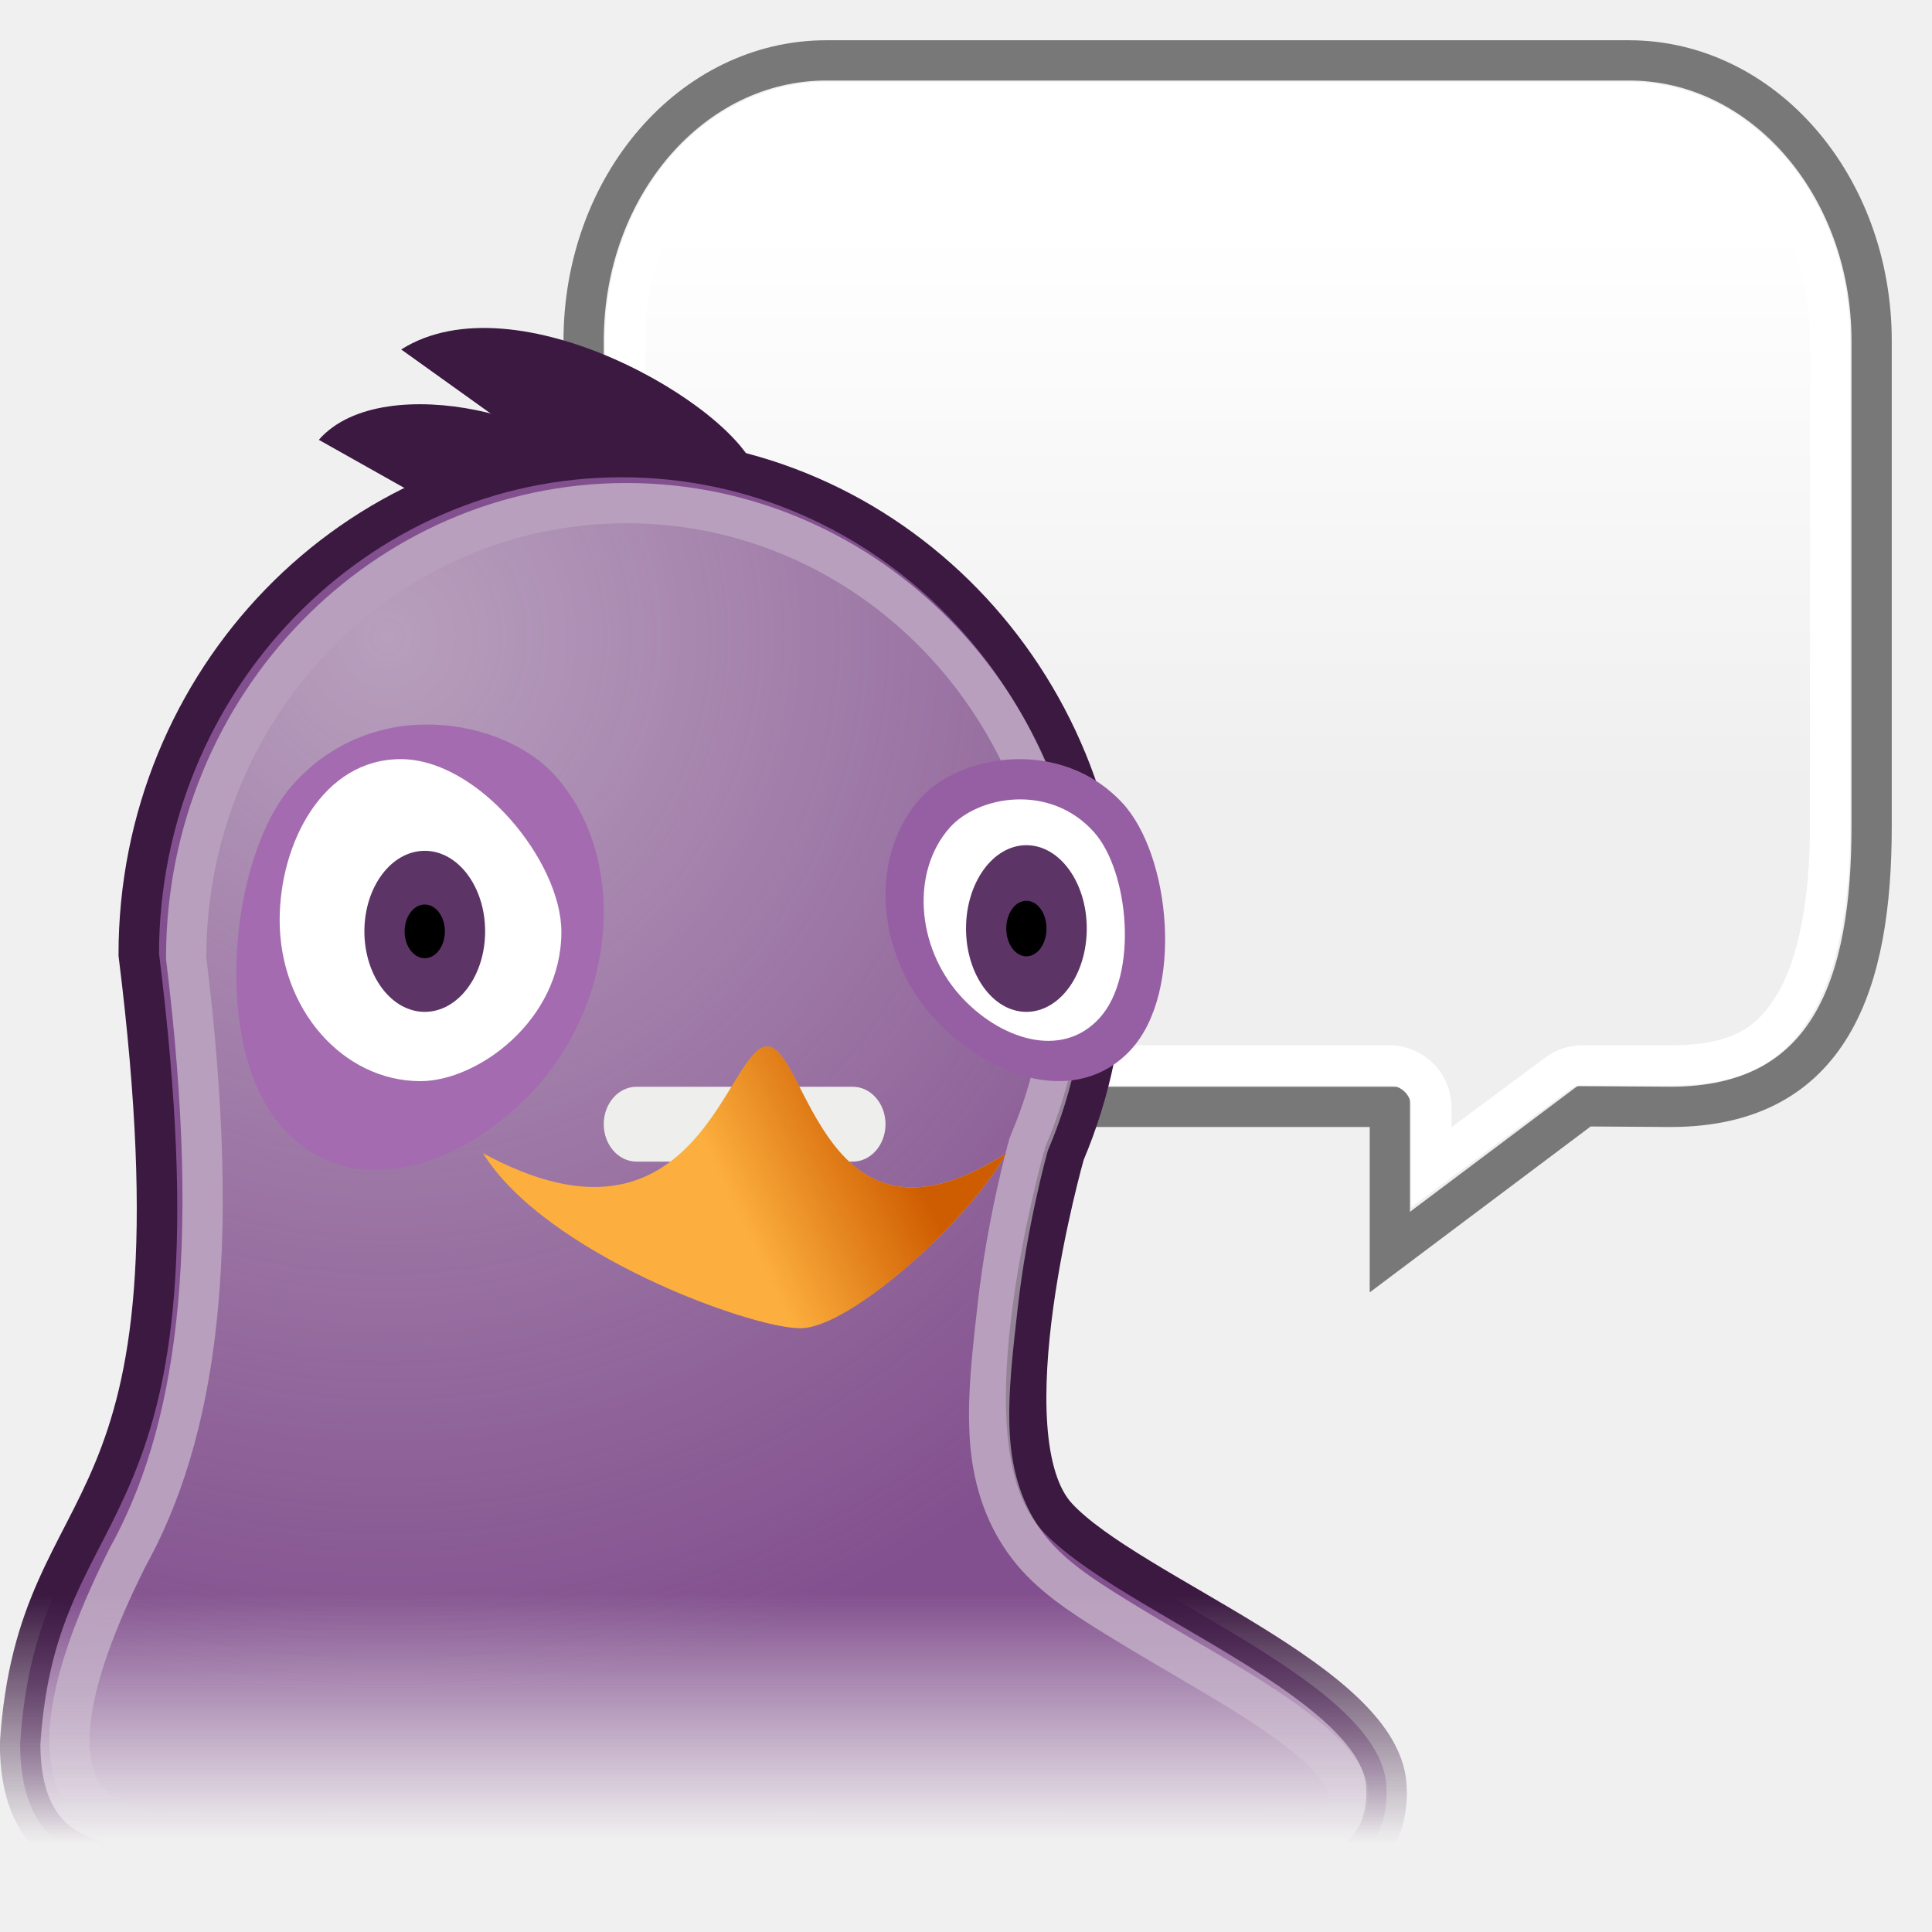
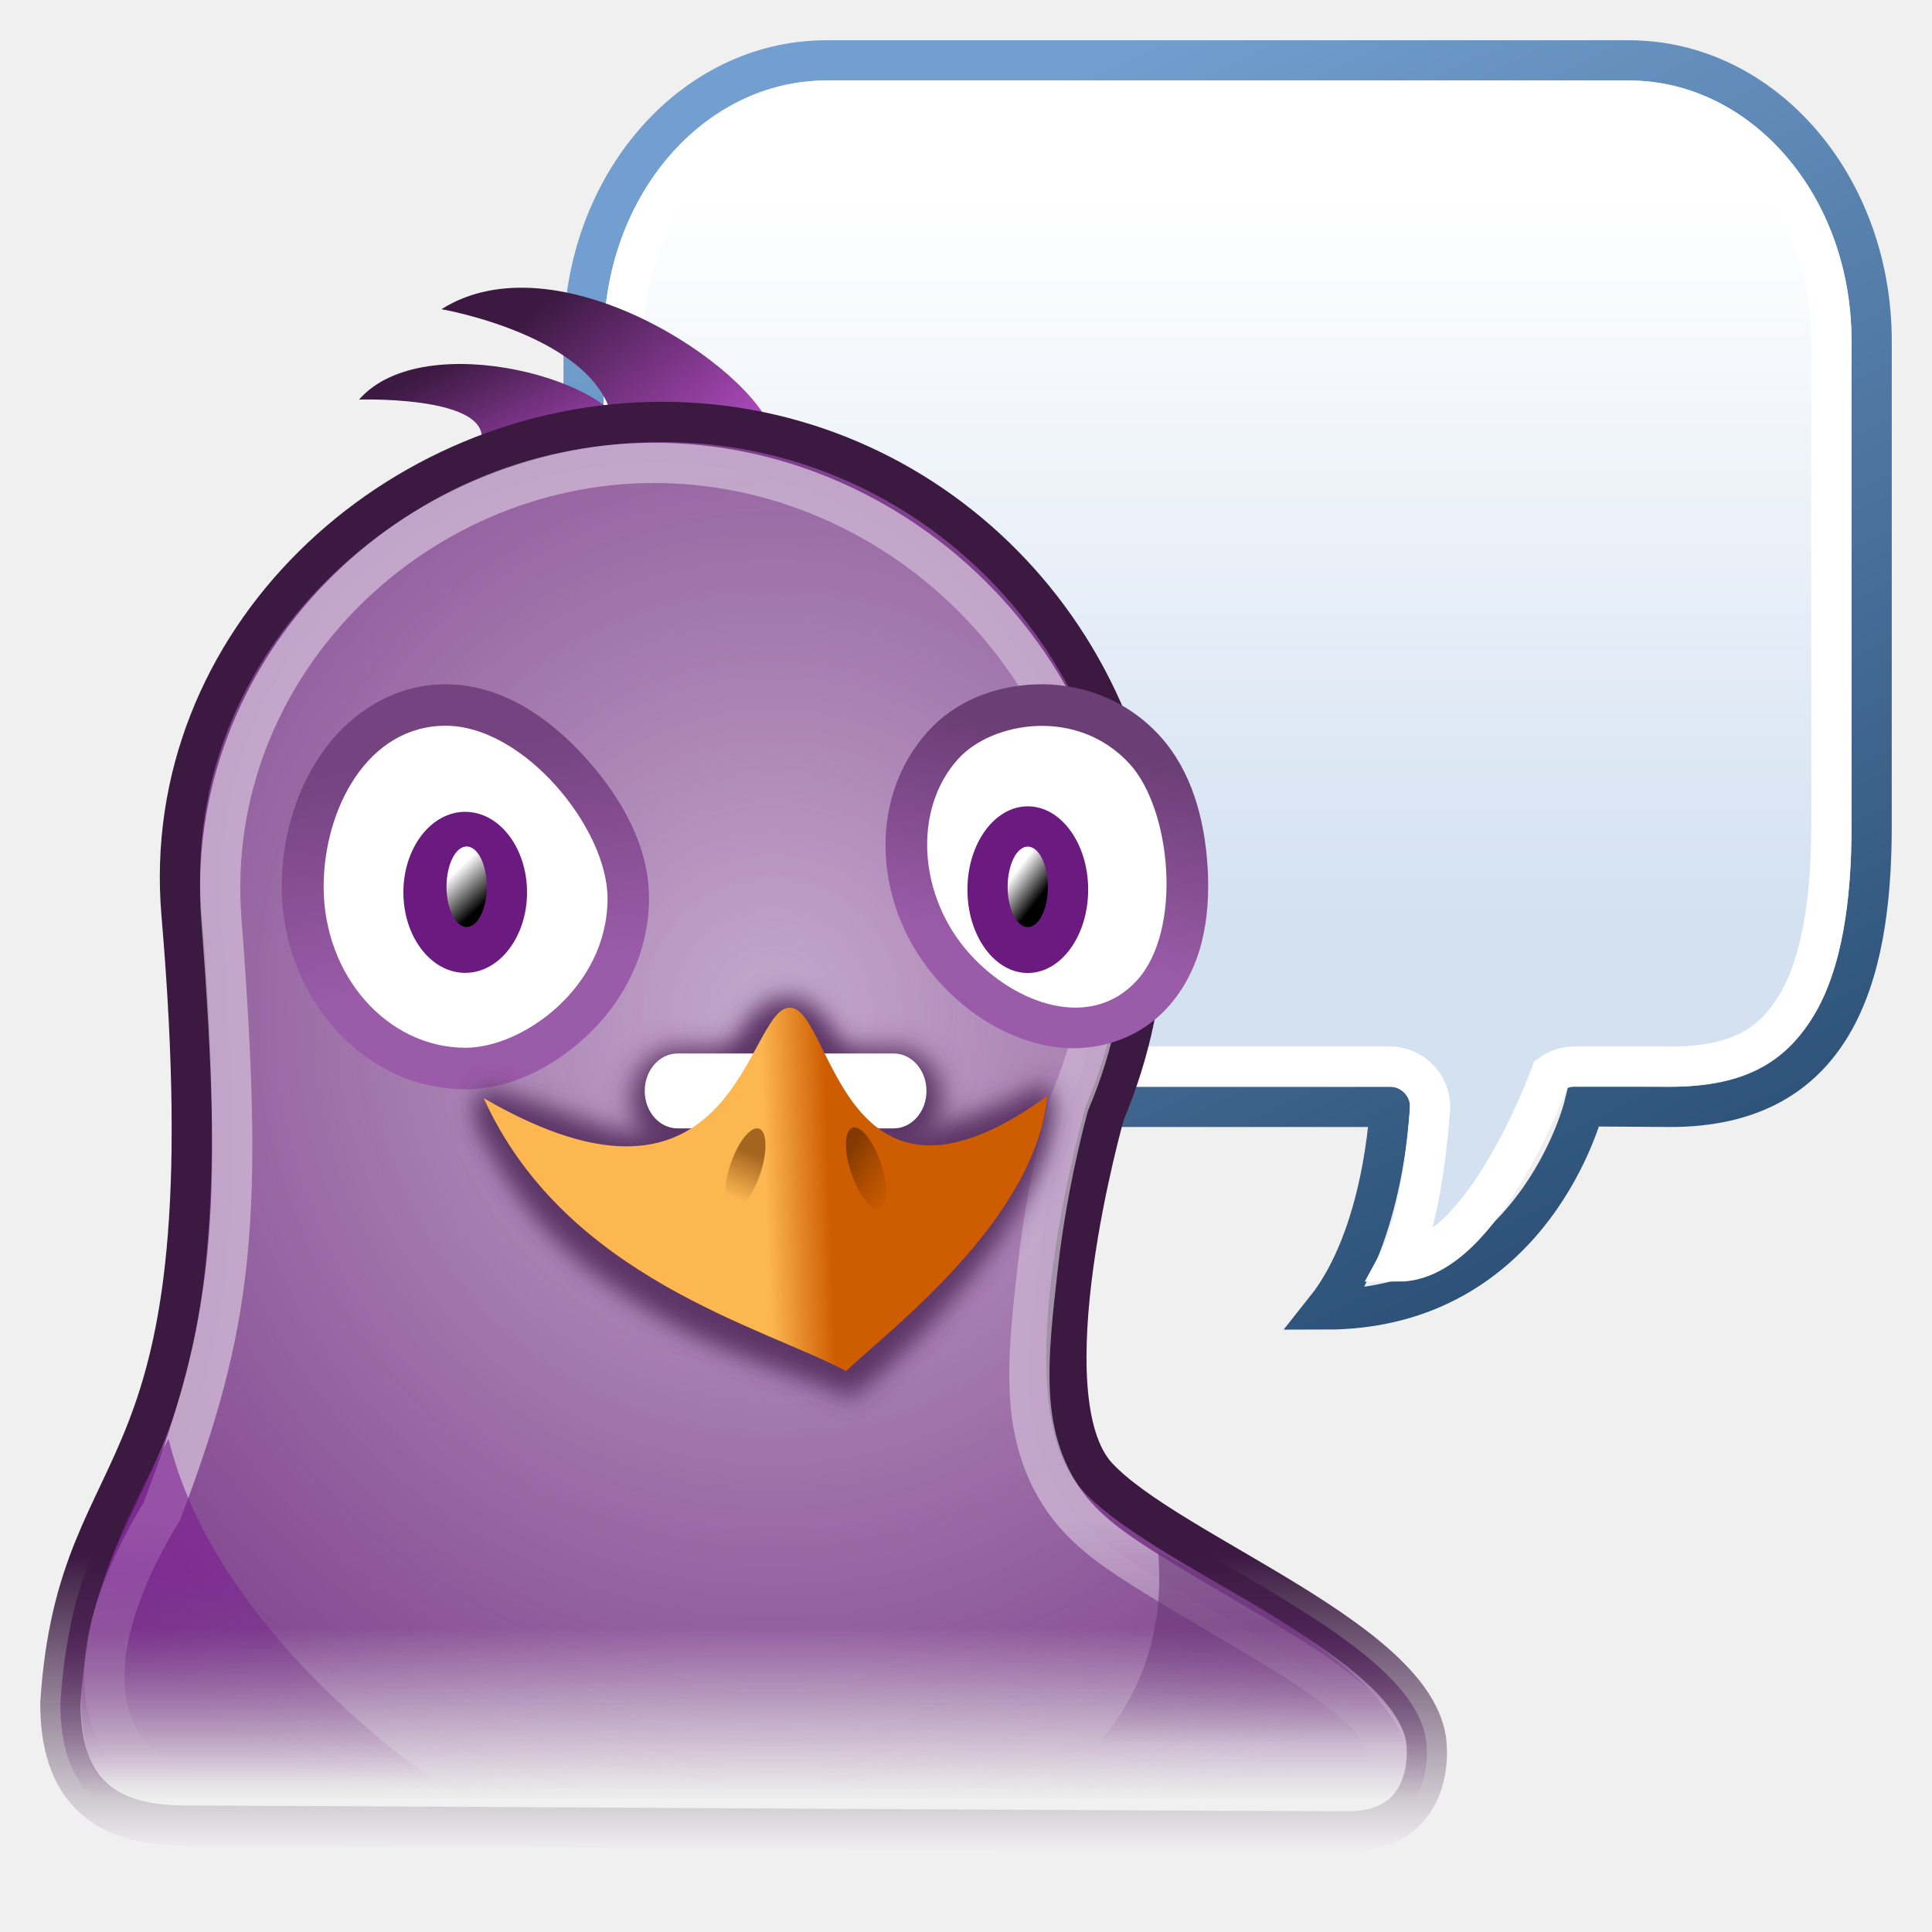
<svg xmlns="http://www.w3.org/2000/svg" xmlns:xlink="http://www.w3.org/1999/xlink" width="48px" height="48px" id="svg4345">
  <defs id="defs4347">
-     <linearGradient id="linearGradient2850">
-       <stop style="stop-color:#ce5c00;stop-opacity:1;" offset="0" id="stop2852" />
-       <stop style="stop-color:#ce5c00;stop-opacity:0;" offset="1" id="stop2854" />
+     <linearGradient id="linearGradient8752">
+       <stop style="stop-color:#ffffff;stop-opacity:1;" offset="0" id="stop8754" />
+       <stop style="stop-color:#ffffff;stop-opacity:0;" offset="1" id="stop8756" />
+     </linearGradient>
+     <linearGradient id="linearGradient8744">
+       <stop id="stop8746" offset="0" style="stop-color:#7a1d90;stop-opacity:1" />
+       <stop id="stop8748" offset="1" style="stop-color:#6b3678;stop-opacity:0;" />
+     </linearGradient>
+     <linearGradient id="linearGradient8732">
+       <stop style="stop-color:#6b3678;stop-opacity:1;" offset="0" id="stop8734" />
+       <stop style="stop-color:#6b3678;stop-opacity:0;" offset="1" id="stop8736" />
+     </linearGradient>
+     <linearGradient id="linearGradient8904">
+       <stop style="stop-color:#729fcf;stop-opacity:1;" offset="0" id="stop8906" />
+       <stop style="stop-color:#25486d;stop-opacity:1" offset="1" id="stop8908" />
+     </linearGradient>
+     <linearGradient id="linearGradient8884">
+       <stop style="stop-color:#9a5ba8;stop-opacity:1;" offset="0" id="stop8886" />
+       <stop style="stop-color:#6b3e75;stop-opacity:1" offset="1" id="stop8888" />
+     </linearGradient>
+     <linearGradient id="linearGradient8876">
+       <stop style="stop-color:#9a5ba8;stop-opacity:1;" offset="0" id="stop8878" />
+       <stop style="stop-color:#744380;stop-opacity:1" offset="1" id="stop8880" />
+     </linearGradient>
+     <linearGradient id="linearGradient8868">
+       <stop style="stop-color:#3b1941;stop-opacity:1;" offset="0" id="stop8870" />
+       <stop style="stop-color:#a646b7;stop-opacity:1" offset="1" id="stop8872" />
+     </linearGradient>
+     <linearGradient id="linearGradient8860">
+       <stop style="stop-color:#3b1941;stop-opacity:1;" offset="0" id="stop8862" />
+       <stop style="stop-color:#a949b9;stop-opacity:1" offset="1" id="stop8864" />
+     </linearGradient>
+     <linearGradient id="linearGradient8848">
+       <stop style="stop-color:#000000;stop-opacity:1;" offset="0" id="stop8850" />
+       <stop style="stop-color:#ffffff;stop-opacity:1" offset="1" id="stop8852" />
+     </linearGradient>
+     <linearGradient id="linearGradient8828">
+       <stop style="stop-color:#dc50cd;stop-opacity:1;" offset="0" id="stop8830" />
+       <stop style="stop-color:#dc50cd;stop-opacity:0;" offset="1" id="stop8832" />
+     </linearGradient>
+     <linearGradient id="linearGradient8820">
+       <stop id="stop8822" offset="0" style="stop-color:#522400;stop-opacity:1" />
+       <stop id="stop8824" offset="1" style="stop-color:#6e3100;stop-opacity:0;" />
+     </linearGradient>
+     <linearGradient id="linearGradient8808">
+       <stop style="stop-color:#6e3100;stop-opacity:1;" offset="0" id="stop8810" />
+       <stop style="stop-color:#6e3100;stop-opacity:0;" offset="1" id="stop8812" />
+     </linearGradient>
+     <linearGradient id="linearGradient8686">
+       <stop style="stop-color:#fdb751;stop-opacity:1" offset="0" id="stop8688" />
+       <stop style="stop-color:#ce5c00;stop-opacity:1" offset="1" id="stop8690" />
    </linearGradient>
    <linearGradient id="linearGradient2834">
-       <stop style="stop-color:#82508e;stop-opacity:1;" offset="0" id="stop2836" />
+       <stop style="stop-color:#7e408d;stop-opacity:1" offset="0" id="stop2836" />
      <stop style="stop-color:#82508e;stop-opacity:0;" offset="1" id="stop2838" />
    </linearGradient>
    <linearGradient id="linearGradient2826">
      <stop style="stop-color:#3b1941;stop-opacity:1;" offset="0" id="stop2828" />
      <stop style="stop-color:#3b1941;stop-opacity:0;" offset="1" id="stop2830" />
    </linearGradient>
    <linearGradient id="linearGradient2816">
-       <stop style="stop-color:#eeeeec;stop-opacity:1;" offset="0" id="stop2818" />
+       <stop style="stop-color:#ffffff;stop-opacity:1" offset="0" id="stop2818" />
      <stop style="stop-color:#eeeeec;stop-opacity:0;" offset="1" id="stop2820" />
    </linearGradient>
    <linearGradient id="linearGradient6563">
      <stop style="stop-color:white;stop-opacity:1;" offset="0" id="stop6565" />
      <stop style="stop-color:white;stop-opacity:0;" offset="1" id="stop6567" />
    </linearGradient>
    <linearGradient id="linearGradient6537">
      <stop style="stop-color:white;stop-opacity:1;" offset="0" id="stop6539" />
-       <stop style="stop-color:white;stop-opacity:0;" offset="1" id="stop6541" />
+       <stop style="stop-color:#d3e1f1;stop-opacity:1" offset="1" id="stop6541" />
    </linearGradient>
    <linearGradient id="linearGradient6506">
-       <stop style="stop-color:#eeeeec;stop-opacity:1;" offset="0" id="stop6508" />
+       <stop style="stop-color:#ffffff;stop-opacity:0.955" offset="0" id="stop6508" />
      <stop style="stop-color:#eeeeec;stop-opacity:0;" offset="1" id="stop6510" />
    </linearGradient>
    <linearGradient id="linearGradient6493">
      <stop style="stop-color:#eeeeec;stop-opacity:1;" offset="0" id="stop6495" />
      <stop style="stop-color:#eeeeec;stop-opacity:0;" offset="1" id="stop6497" />
    </linearGradient>
    <linearGradient id="linearGradient5280">
      <stop style="stop-color:#82508e;stop-opacity:1;" offset="0" id="stop5282" />
      <stop style="stop-color:#82508e;stop-opacity:0;" offset="1" id="stop5284" />
    </linearGradient>
    <linearGradient id="linearGradient2804">
      <stop style="stop-color:black;stop-opacity:0;" offset="0" id="stop2806" />
      <stop id="stop2812" offset="0.5" style="stop-color:black;stop-opacity:1;" />
      <stop style="stop-color:black;stop-opacity:0;" offset="1" id="stop2808" />
    </linearGradient>
    <radialGradient xlink:href="#linearGradient25546" id="radialGradient25572" gradientUnits="userSpaceOnUse" gradientTransform="matrix(1,0,0,0.994693,0,4.16407e-2)" cx="7.884" cy="1.51" fx="7.884" fy="1.51" r="8.488" />
    <radialGradient xlink:href="#linearGradient25546" id="radialGradient25568" gradientUnits="userSpaceOnUse" gradientTransform="matrix(1,0,0,0.994693,0,4.16407e-2)" cx="7.884" cy="0.145" fx="7.884" fy="0.145" r="8.488" />
    <linearGradient id="linearGradient25546">
      <stop style="stop-color:white;stop-opacity:1;" offset="0" id="stop25548" />
      <stop style="stop-color:white;stop-opacity:0;" offset="1" id="stop25550" />
    </linearGradient>
    <radialGradient xlink:href="#linearGradient25546" id="radialGradient25554" cx="7.884" cy="2.624" fx="7.884" fy="2.624" r="8.488" gradientTransform="matrix(1.131317,0,0,1.125313,-1.035262,-0.301139)" gradientUnits="userSpaceOnUse" />
    <linearGradient id="linearGradient3800">
      <stop style="stop-color:#f4d9b1;stop-opacity:1;" offset="0" id="stop3802" />
      <stop style="stop-color:#df9725;stop-opacity:1;" offset="1" id="stop3804" />
    </linearGradient>
    <radialGradient xlink:href="#linearGradient5280" id="radialGradient5286" cx="15.005" cy="39.809" fx="15.005" fy="39.809" r="9.723" gradientTransform="matrix(1,0,0,0.732283,0,10.65742)" gradientUnits="userSpaceOnUse" />
    <linearGradient xlink:href="#linearGradient6493" id="linearGradient6499" x1="3.311" y1="43.5" x2="5.692" y2="43.5" gradientUnits="userSpaceOnUse" />
-     <linearGradient xlink:href="#linearGradient6506" id="linearGradient6512" x1="15.646" y1="41.752" x2="15.646" y2="47.37" gradientUnits="userSpaceOnUse" gradientTransform="matrix(1,0,0,0.988192,0.5625,-1.39645)" />
-     <linearGradient xlink:href="#linearGradient6537" id="linearGradient6543" x1="30.5" y1="5.773" x2="30.5" y2="19.519" gradientUnits="userSpaceOnUse" />
+     <linearGradient xlink:href="#linearGradient6506" id="linearGradient6512" x1="15.646" y1="40.669" x2="15.646" y2="47.022" gradientUnits="userSpaceOnUse" gradientTransform="matrix(1,0,0,0.988192,1.5625,-2.39645)" />
+     <linearGradient xlink:href="#linearGradient6537" id="linearGradient6543" x1="30.5" y1="1.023" x2="30.5" y2="22.782" gradientUnits="userSpaceOnUse" />
    <linearGradient xlink:href="#linearGradient6563" id="linearGradient6573" gradientUnits="userSpaceOnUse" x1="12.013" y1="38.95" x2="5.537" y2="44.272" />
-     <radialGradient xlink:href="#linearGradient2816" id="radialGradient2824" cx="9.429" cy="19.283" fx="9.429" fy="19.283" r="16.39" gradientTransform="matrix(1.556432,0,0,1.618148,-5.04294,-15.39321)" gradientUnits="userSpaceOnUse" />
-     <linearGradient xlink:href="#linearGradient2826" id="linearGradient2832" x1="13.192" y1="41.606" x2="13.192" y2="47.843" gradientUnits="userSpaceOnUse" />
-     <linearGradient xlink:href="#linearGradient2834" id="linearGradient2840" x1="11.373" y1="41.566" x2="11.373" y2="47.747" gradientUnits="userSpaceOnUse" />
-     <linearGradient xlink:href="#linearGradient2850" id="linearGradient2856" x1="21.786" y1="28.143" x2="17.786" y2="30.071" gradientUnits="userSpaceOnUse" gradientTransform="translate(0,-0.999982)" />
+     <radialGradient xlink:href="#linearGradient2816" id="radialGradient2824" cx="14.93" cy="25.802" fx="14.93" fy="25.802" r="16.39" gradientTransform="matrix(1.33649,0,0,1.389485,-0.759152,-10.71199)" gradientUnits="userSpaceOnUse" />
+     <linearGradient xlink:href="#linearGradient2826" id="linearGradient2832" x1="13.192" y1="41.606" x2="13.192" y2="49.068" gradientUnits="userSpaceOnUse" gradientTransform="matrix(1,0,0,0.988192,1.447354,-2.486208)" />
+     <linearGradient xlink:href="#linearGradient2834" id="linearGradient2840" x1="11.373" y1="43.445" x2="11.373" y2="47.758" gradientUnits="userSpaceOnUse" gradientTransform="matrix(1,0,0,0.988192,1.447354,-2.486208)" />
+     <linearGradient xlink:href="#linearGradient8686" id="linearGradient8692" x1="18.5" y1="29.911" x2="19.985" y2="29.854" gradientUnits="userSpaceOnUse" gradientTransform="matrix(1.076923,0,0,1.142857,-0.905101,-4.680059)" />
+     <filter id="filter8730">
+       <feGaussianBlur stdDeviation="0.272" id="feGaussianBlur8732" />
+     </filter>
+     <filter id="filter8792" x="-0.095" width="1.191" y="-0.277" height="1.554">
+       <feGaussianBlur stdDeviation="0.31" id="feGaussianBlur8794" />
+     </filter>
+     <linearGradient xlink:href="#linearGradient8820" id="linearGradient8814" x1="18.34" y1="29.339" x2="18.032" y2="30.431" gradientUnits="userSpaceOnUse" />
+     <linearGradient xlink:href="#linearGradient8808" id="linearGradient8818" gradientUnits="userSpaceOnUse" x1="17.969" y1="29.495" x2="18.144" y2="30.188" />
+     <linearGradient xlink:href="#linearGradient8828" id="linearGradient8834" x1="17.998" y1="36.417" x2="17.998" y2="44.348" gradientUnits="userSpaceOnUse" />
+     <linearGradient xlink:href="#linearGradient8848" id="linearGradient8854" x1="10.487" y1="25.212" x2="9.751" y2="23.676" gradientUnits="userSpaceOnUse" />
+     <linearGradient xlink:href="#linearGradient8848" id="linearGradient8858" gradientUnits="userSpaceOnUse" x1="10.499" y1="24.936" x2="9.642" y2="23.676" />
+     <linearGradient xlink:href="#linearGradient8860" id="linearGradient8866" x1="13.062" y1="10.027" x2="16.545" y2="12.892" gradientUnits="userSpaceOnUse" gradientTransform="matrix(1.50247,0,0,1,-6.59464,-2.139701)" />
+     <linearGradient xlink:href="#linearGradient8868" id="linearGradient8874" x1="12.409" y1="10.603" x2="16.141" y2="13.895" gradientUnits="userSpaceOnUse" gradientTransform="matrix(1.236264,0,0,0.549587,-5.482886,3.775206)" />
+     <linearGradient xlink:href="#linearGradient8876" id="linearGradient8882" x1="10.469" y1="25.312" x2="9.531" y2="19.688" gradientUnits="userSpaceOnUse" />
+     <linearGradient xlink:href="#linearGradient8884" id="linearGradient8890" x1="23.882" y1="24.343" x2="24.974" y2="19.217" gradientUnits="userSpaceOnUse" />
+     <linearGradient xlink:href="#linearGradient8904" id="linearGradient8910" x1="26.125" y1="1.804" x2="41.875" y2="33.679" gradientUnits="userSpaceOnUse" />
+     <linearGradient xlink:href="#linearGradient6537" id="linearGradient8913" gradientUnits="userSpaceOnUse" x1="30.5" y1="4.887" x2="30.5" y2="22.782" />
+     <linearGradient xlink:href="#linearGradient8744" id="linearGradient8738" x1="4.085" y1="39.097" x2="4.085" y2="44.322" gradientUnits="userSpaceOnUse" />
+     <linearGradient xlink:href="#linearGradient8732" id="linearGradient8742" gradientUnits="userSpaceOnUse" x1="4.085" y1="40.417" x2="4.085" y2="43.352" gradientTransform="matrix(-1,0,0,1,37.02273,0)" />
+     <linearGradient xlink:href="#linearGradient8752" id="linearGradient8758" x1="14.193" y1="60.526" x2="18.498" y2="28.365" gradientUnits="userSpaceOnUse" />
+     <linearGradient xlink:href="#linearGradient6537" id="linearGradient7977" gradientUnits="userSpaceOnUse" x1="30.5" y1="4.887" x2="30.5" y2="22.782" />
  </defs>
  <g id="layer1">
-     <rect style="opacity:0.231;fill:#2e3436;fill-opacity:1;stroke:none;stroke-width:1;stroke-miterlimit:4;stroke-dasharray:none;stroke-opacity:1" id="rect6514" width="36" height="3" x="-4.445" y="57.425" rx="2.041" ry="1.5" />
-     <path style="fill:none;fill-opacity:1;stroke:white;stroke-width:1;stroke-miterlimit:4;stroke-opacity:1" id="path6504" d="M 20.531,2.5 C 17.818,2.5 15.5,5.079 15.5,8.469 L 15.5,20.531 C 15.5,23.921 17.818,26.5 20.531,26.5 L 34.531,26.5 C 35.082,26.503 35.528,26.949 35.531,27.5 L 35.531,29.094 L 38.75,26.688 C 38.923,26.564 39.131,26.498 39.344,26.5 L 41.5,26.5 C 43.246,26.5 44.035,25.932 44.625,24.938 C 45.215,23.943 45.5,22.371 45.5,20.531 L 45.5,8.469 C 45.5,5.079 43.182,2.5 40.469,2.5 L 20.531,2.5 z " />
-     <path style="fill:#efefef;fill-opacity:1;stroke:#787878;stroke-width:1;stroke-miterlimit:4;stroke-opacity:1" d="M 20.531,1.5 C 17.193,1.5 14.5,4.611 14.5,8.469 L 14.5,20.531 C 14.5,24.389 17.193,27.5 20.531,27.5 L 34.53,27.5 L 34.53,31.108 L 39.354,27.486 L 41.5,27.5 C 45.513,27.5 46.5,24.383 46.5,20.531 L 46.5,8.469 C 46.5,4.611 43.807,1.5 40.469,1.5 L 20.531,1.5 z " id="rect5498" />
-     <path style="fill:url(#linearGradient6543);fill-opacity:1.0;stroke:white;stroke-width:1;stroke-miterlimit:4;stroke-opacity:1" id="path6535" d="M 20.531,2.531 C 17.842,2.531 15.531,5.097 15.531,8.469 L 15.531,20.531 C 15.531,23.903 17.842,26.469 20.531,26.469 L 34.531,26.469 C 35.098,26.476 35.555,26.934 35.562,27.5 L 35.562,29 L 38.719,26.656 C 38.902,26.529 39.121,26.463 39.344,26.469 L 41.5,26.469 C 43.236,26.469 44.01,25.922 44.594,24.938 C 45.178,23.953 45.469,22.368 45.469,20.531 L 45.469,8.469 C 45.469,5.097 43.158,2.531 40.469,2.531 L 20.531,2.531 z " />
-     <path style="opacity:1;fill:url(#linearGradient2840);fill-opacity:1.0;stroke:url(#linearGradient2832);stroke-width:1.006;stroke-miterlimit:4;stroke-dasharray:none;stroke-opacity:1" d="M 15,13 C 8.376,13 3,18.6 3,25.5 C 4.846,40.483 0.493,38.484 0.053,45.338 C 0.053,47.422 1.038,48.413 3.145,48.413 C 4.332,48.413 29.36,48.56 32.051,48.56 C 34.165,48.56 34,46.5 34,46.5 C 34,43.835 27.598,41.598 25.813,39.642 C 23.985,37.641 26,30.5 26,30.5 C 26.641,28.97 27,27.275 27,25.5 C 27,18.6 21.624,13 15,13 z " id="path5176" transform="matrix(1,0,0,0.988192,0.447354,-1.486208)" />
-     <path style="opacity:0.5;fill:url(#radialGradient2824);fill-opacity:1;stroke:url(#linearGradient6512);stroke-width:1;stroke-miterlimit:4;stroke-opacity:1" d="M 15.562,12.5 C 9.55,12.5 4.641,17.516 4.625,23.772 C 4.625,23.782 4.625,23.792 4.625,23.802 C 5.537,31.234 4.869,35.631 3.156,38.718 C 0.365,44.303 2.124,45.533 4.466,45.533 C 6.402,45.533 24.521,45.504 30.347,45.504 C 31.514,45.504 33.5,46.002 33.5,44.554 C 33.5,44.335 33.3,43.923 32.75,43.412 C 32.2,42.9 31.377,42.351 30.469,41.806 C 29.561,41.261 28.591,40.709 27.719,40.169 C 26.847,39.629 26.074,39.125 25.531,38.409 C 24.921,37.605 24.641,36.659 24.587,35.63 C 24.532,34.601 24.67,33.497 24.787,32.449 C 25.021,30.354 25.531,28.527 25.531,28.527 C 25.546,28.464 25.567,28.402 25.594,28.342 C 26.181,26.957 26.5,25.414 26.5,23.802 C 26.5,17.532 21.585,12.5 15.562,12.5 z " id="path5241" />
-     <path style="opacity:1;fill:#a46bb0;fill-opacity:1;stroke:none;stroke-width:1;stroke-miterlimit:4;stroke-opacity:1" d="M 7.269,19.503 C 9.272,17.238 12.529,17.842 13.808,19.288 C 15.56,21.27 15.357,24.716 13.355,26.981 C 11.614,28.95 8.752,29.982 7,28 C 5.248,26.018 5.687,21.293 7.269,19.503 z " id="path5160" />
-     <path transform="matrix(1.46245,0,0,1.378883,-5.440518,-10.80605)" style="opacity:1;fill:white;fill-opacity:1;stroke:none;stroke-width:1;stroke-miterlimit:4;stroke-opacity:1" d="M 13.257,24.626 C 13.257,26.227 11.828,27.317 10.864,27.317 C 9.543,27.317 8.471,26.017 8.471,24.416 C 8.471,23.024 9.206,21.515 10.527,21.515 C 11.848,21.515 13.257,23.361 13.257,24.626 z " id="path5157" />
-     <path style="opacity:1;fill:#5c3566;fill-opacity:1;stroke:none;stroke-width:1;stroke-miterlimit:4;stroke-dasharray:none;stroke-opacity:1" id="path5162" d="M 11.411 24.312 A 1.241 1.295 0 1 1  8.929,24.312 A 1.241 1.295 0 1 1  11.411 24.312 z" transform="matrix(1.208632,0,0,1.544828,-1.738701,-14.41893)" />
-     <path style="opacity:1;fill:black;fill-opacity:1;stroke:none;stroke-width:1;stroke-miterlimit:4;stroke-dasharray:none;stroke-opacity:1" id="path5164" d="M 11.411 24.312 A 1.241 1.295 0 1 1  8.929,24.312 A 1.241 1.295 0 1 1  11.411 24.312 z" transform="matrix(0.402878,0,0,0.514947,6.455534,10.62004)" />
-     <path style="opacity:1;fill:#975fa3;fill-opacity:1;stroke:none;stroke-width:1;stroke-miterlimit:4;stroke-opacity:1" d="M 27.883,19.947 C 26.359,18.31 23.88,18.746 22.907,19.791 C 21.574,21.224 21.728,23.715 23.252,25.352 C 24.576,26.775 26.754,27.521 28.088,26.089 C 29.421,24.656 29.087,21.24 27.883,19.947 z " id="path5167" />
-     <path transform="matrix(0.726374,-0.813272,-0.684868,-0.766801,34.41717,50.34012)" style="opacity:1;fill:white;fill-opacity:1;stroke:none;stroke-width:1;stroke-miterlimit:4;stroke-opacity:1" d="M 13.257,24.626 C 13.257,26.227 11.828,27.317 10.864,27.317 C 9.543,27.317 8.471,26.017 8.471,24.416 C 8.471,23.024 9.206,21.515 10.527,21.515 C 11.848,21.515 13.257,23.361 13.257,24.626 z " id="path5169" />
-     <path style="opacity:1;fill:#5c3566;fill-opacity:1;stroke:none;stroke-width:1;stroke-miterlimit:4;stroke-dasharray:none;stroke-opacity:1" id="path5171" d="M 11.411 24.312 A 1.241 1.295 0 1 1  8.929,24.312 A 1.241 1.295 0 1 1  11.411 24.312 z" transform="matrix(1.208632,0,0,1.598777,13.20865,-15.80042)" />
-     <path style="opacity:1;fill:black;fill-opacity:1;stroke:none;stroke-width:1;stroke-miterlimit:4;stroke-dasharray:none;stroke-opacity:1" id="path5173" d="M 11.411 24.312 A 1.241 1.295 0 1 1  8.929,24.312 A 1.241 1.295 0 1 1  11.411 24.312 z" transform="matrix(0.402878,0,0,0.53293,21.40289,10.11299)" />
-     <rect style="opacity:1;fill:#eeeeec;fill-opacity:1;stroke:none;stroke-width:1;stroke-miterlimit:4;stroke-dasharray:none;stroke-opacity:1" id="rect5215" width="7" height="1.86" x="15" y="27" rx="0.814" ry="0.93" />
-     <path style="fill:#fcaf3e;fill-opacity:1;stroke:none;stroke-width:1.028;stroke-miterlimit:4;stroke-opacity:1" d="M 12,28.651 C 17.333,31.553 18.052,26 19.061,26 C 20.056,26 20.465,31.577 25,28.654 C 24.047,30.344 21.119,33 19.885,33 C 18.636,33 13.548,31.148 12,28.651 z " id="rect5187" />
-     <path transform="matrix(1.236264,0,0,0.549587,-6.482886,4.775206)" style="fill:#3b1941;fill-opacity:1;stroke:none;stroke-width:1;stroke-miterlimit:4;stroke-opacity:1" d="M 11.651,11.194 C 12.964,7.815 17,10.434 17,12.892 L 13.738,13.835 L 11.651,11.194 z " id="path5192" />
-     <path transform="matrix(1.50247,0,0,1,-7.59464,-1.139701)" style="fill:#3b1941;fill-opacity:1;stroke:none;stroke-width:1;stroke-miterlimit:4;stroke-opacity:1" d="M 11.689,9.822 C 13.591,8.016 17.22,11.235 17.565,12.892 L 14.543,12.892 L 11.689,9.822 z " id="rect5189" />
-     <path style="fill:url(#linearGradient2856);fill-opacity:1;stroke:none;stroke-width:1.028;stroke-miterlimit:4;stroke-opacity:1" d="M 12,28.651 C 17.333,31.553 18.052,26 19.061,26 C 20.056,26 20.465,31.577 25,28.654 C 24.047,30.344 21.119,33 19.885,33 C 18.636,33 13.548,31.148 12,28.651 z " id="path6561" />
+     <path style="fill:#efefef;fill-opacity:1;stroke:url(#linearGradient8910);stroke-width:1;stroke-miterlimit:4;stroke-opacity:1" d="M 20.531,1.5 C 17.193,1.5 14.5,4.611 14.5,8.469 L 14.5,20.531 C 14.5,24.389 17.193,27.5 20.531,27.5 L 34.53,27.5 C 34.53,27.5 34.406,30.68 32.929,32.534 C 38.12,32.534 39.354,27.486 39.354,27.486 L 41.5,27.5 C 45.513,27.5 46.5,24.383 46.5,20.531 L 46.5,8.469 C 46.5,4.611 43.807,1.5 40.469,1.5 L 20.531,1.5 z" id="rect5498" />
+     <path style="fill:url(#linearGradient7977);fill-opacity:1;stroke:#ffffff;stroke-width:1;stroke-miterlimit:4;stroke-opacity:1" d="M 20.531,2.5 C 17.816,2.5 15.5,5.078 15.5,8.469 L 15.5,20.531 C 15.5,23.922 17.816,26.5 20.531,26.5 L 34.531,26.5 C 35.083,26.502 35.53,26.948 35.531,27.5 C 35.531,27.5 35.368,30.213 34.75,31.342 C 36.853,31.342 38.531,26.688 38.531,26.688 C 38.704,26.564 38.912,26.498 39.125,26.5 L 41.5,26.5 C 43.247,26.5 44.065,25.933 44.656,24.938 C 45.247,23.942 45.5,22.372 45.5,20.531 L 45.5,8.469 C 45.5,5.078 43.184,2.5 40.469,2.5 L 20.531,2.5 z" id="path6535" />
+     <rect style="opacity:1;fill:#eeeeec;fill-opacity:1;stroke:none;stroke-width:1;stroke-miterlimit:4;stroke-dasharray:none;stroke-opacity:1" id="rect8734" width="7" height="1.86" x="15.643" y="26.409" rx="0.814" ry="0.93" />
+     <path style="fill:url(#linearGradient8866);fill-opacity:1;stroke:none;stroke-width:1;stroke-miterlimit:4;stroke-opacity:1" d="M 10.968,7.682 C 13.826,5.876 18.683,9.096 19.202,10.752 L 15.256,10.752 C 15.194,8.408 10.968,7.682 10.968,7.682 z" id="rect5189" />
+     <path style="fill:url(#linearGradient8874);fill-opacity:1;stroke:none;stroke-width:1;stroke-miterlimit:4;stroke-opacity:1" d="M 8.921,9.927 C 10.543,8.07 15.534,9.51 15.534,10.86 L 11.743,11.412 C 12.959,9.799 8.921,9.927 8.921,9.927 z" id="path5192" />
+     <path style="opacity:1;fill:url(#linearGradient2840);fill-opacity:1;stroke:url(#linearGradient2832);stroke-width:1;stroke-miterlimit:4;stroke-dasharray:none;stroke-opacity:1" d="M 16.447,10.482 C 9.823,10.482 3.931,15.93 4.51,22.713 C 5.777,37.555 1.94,35.543 1.5,42.316 C 1.5,44.376 2.485,45.356 4.592,45.356 C 5.78,45.356 30.807,45.5 33.498,45.5 C 35.613,45.5 35.447,43.465 35.447,43.465 C 35.447,40.831 29.045,38.621 27.261,36.687 C 25.432,34.71 27.447,27.654 27.447,27.654 C 28.089,26.142 28.447,24.467 28.447,22.713 C 28.447,15.894 23.071,10.482 16.447,10.482 z" id="path5176" />
+     <path style="opacity:0.55;fill:url(#radialGradient2824);fill-opacity:1;stroke:url(#linearGradient6512);stroke-width:1;stroke-miterlimit:4;stroke-opacity:1" d="M 16.25,11.5 C 10.238,11.5 5.028,16.611 5.5,22.834 C 6.064,30.27 5.818,32.822 4.024,37.541 C 1.144,42.286 3.124,44.533 5.466,44.533 C 7.402,44.533 25.521,44.504 31.347,44.504 C 32.514,44.504 34.5,45.002 34.5,43.554 C 34.5,43.335 34.3,42.923 33.75,42.412 C 33.2,41.9 32.377,41.351 31.469,40.806 C 30.561,40.261 29.591,39.709 28.719,39.169 C 27.847,38.629 27.074,38.125 26.531,37.409 C 25.921,36.605 25.641,35.659 25.587,34.63 C 25.532,33.601 25.67,32.497 25.787,31.449 C 26.021,29.354 26.531,27.527 26.531,27.527 C 26.546,27.464 26.567,27.402 26.594,27.342 C 27.181,25.957 27.5,24.414 27.5,22.802 C 27.5,16.532 22.272,11.5 16.25,11.5 z" id="path5241" />
+     <path style="opacity:1;fill:url(#linearGradient8882);fill-opacity:1;stroke:none;stroke-width:1;stroke-miterlimit:4;stroke-opacity:1" id="path8838" d="M 9.969,17.969 C 8.633,17.969 7.529,18.753 6.875,19.719 C 6.221,20.684 5.906,21.849 5.906,23 C 5.906,25.695 7.898,28.031 10.469,28.031 C 11.54,28.031 12.596,27.527 13.469,26.719 C 14.341,25.91 15.031,24.709 15.031,23.281 C 15.031,22.004 14.362,20.809 13.469,19.812 C 12.575,18.816 11.384,17.969 9.969,17.969 z" transform="translate(1.09375,-0.96875)" />
+     <path style="opacity:1;fill:#ffffff;fill-opacity:1;stroke:none;stroke-width:1;stroke-miterlimit:4;stroke-opacity:1" d="M 15.094,22.321 C 15.094,24.529 12.988,26.031 11.567,26.031 C 9.621,26.031 8.041,24.239 8.041,22.031 C 8.041,20.112 9.124,18.031 11.071,18.031 C 13.017,18.031 15.094,20.577 15.094,22.321 z" id="path5157" />
+     <path style="opacity:1;fill:#6b1a80;fill-opacity:1;stroke:none;stroke-width:1;stroke-miterlimit:4;stroke-dasharray:none;stroke-opacity:1" id="path5162" d="M 11.411,24.312 A 1.241,1.295 0 1 1 8.929,24.312 A 1.241,1.295 0 1 1 11.411,24.312 z" transform="matrix(1.237779,0,0,1.544828,-1.030192,-15.38768)" />
+     <path style="opacity:1;fill:url(#linearGradient8854);fill-opacity:1;stroke:none;stroke-width:1;stroke-miterlimit:4;stroke-dasharray:none;stroke-opacity:1" id="path5164" d="M 11.411,24.312 A 1.241,1.295 0 1 1 8.929,24.312 A 1.241,1.295 0 1 1 11.411,24.312 z" transform="matrix(0.4028775,0,0,0.772414,7.49663,3.251934)" />
+     <path style="opacity:1;fill:url(#linearGradient8890);fill-opacity:1;stroke:none;stroke-width:1;stroke-miterlimit:4;stroke-opacity:1" id="path8846" d="M 24.688,17.969 C 23.636,18.009 22.683,18.409 22.031,19.125 C 20.466,20.844 20.679,23.581 22.312,25.375 C 23.011,26.142 23.917,26.725 24.938,26.938 C 25.958,27.15 27.151,26.898 27.969,26 C 28.843,25.04 29.04,23.754 28.969,22.531 C 28.898,21.309 28.566,20.112 27.781,19.25 C 26.907,18.29 25.729,17.929 24.688,17.969 z" transform="translate(1.034821,-0.9657729)" />
+     <path style="opacity:1;fill:#ffffff;fill-opacity:1;stroke:none;stroke-width:1;stroke-miterlimit:4;stroke-opacity:1" d="M 28.071,18.985 C 26.766,17.552 24.644,17.934 23.811,18.849 C 22.67,20.102 22.802,22.282 24.107,23.715 C 25.24,24.96 27.105,25.612 28.246,24.359 C 29.388,23.106 29.101,20.117 28.071,18.985 z" id="path5169" />
+     <path style="opacity:1;fill:#6b1a80;fill-opacity:1;stroke:none;stroke-width:1;stroke-miterlimit:4;stroke-dasharray:none;stroke-opacity:1" id="path5171" d="M 11.411,24.312 A 1.241,1.295 0 1 1 8.929,24.312 A 1.241,1.295 0 1 1 11.411,24.312 z" transform="matrix(1.208632,0,0,1.598777,13.24347,-16.76619)" />
+     <path transform="matrix(0.9902622,0,0,1.046841,0.6803699,-1.632218)" style="fill:#5c3566;fill-opacity:1;stroke:none;stroke-width:1.028;stroke-miterlimit:4;stroke-opacity:1;filter:url(#filter8730)" d="M 19.062,25.219 C 18.601,25.219 18.274,25.504 18.094,25.719 C 17.914,25.933 17.816,26.152 17.688,26.375 C 17.43,26.821 17.162,27.281 16.812,27.625 C 16.463,27.969 15.753,28.431 15.091,28.458 C 13.769,28.153 12.567,27.575 11.443,27.389 C 11.191,27.627 11.125,28.003 11.281,28.312 C 12.448,30.48 13.705,31.653 16.159,32.985 C 17.367,33.64 19.552,34.289 20.663,34.737 C 22.031,33.835 25.543,30.339 25.75,28.125 C 25.844,27.808 25.73,27.467 25.463,27.271 C 24.479,27.817 23.36,28.166 22.25,28.426 C 21.787,28.409 21.51,27.993 21.219,27.656 C 20.928,27.32 20.68,26.829 20.438,26.375 C 20.316,26.148 20.209,25.937 20.031,25.719 C 19.854,25.5 19.525,25.219 19.062,25.219 z" id="path8696" />
+     <path style="opacity:1;fill:#5c3566;fill-opacity:1;stroke:none;stroke-width:1;stroke-miterlimit:4;stroke-dasharray:none;stroke-opacity:1;filter:url(#filter8792)" id="path8738" d="M 15.812,26.625 C 15.135,26.625 14.625,27.252 14.625,27.938 C 14.625,28.623 15.135,29.25 15.812,29.25 L 21.188,29.25 C 21.865,29.25 22.375,28.623 22.375,27.938 C 22.375,27.252 21.865,26.625 21.188,26.625 L 15.812,26.625 z" transform="translate(1.049226,-0.5907729)" />
+     <rect style="opacity:1;fill:#ffffff;fill-opacity:1;stroke:none;stroke-width:1;stroke-miterlimit:4;stroke-dasharray:none;stroke-opacity:1" id="rect5215" width="7" height="1.86" x="16.018" y="26.174" rx="0.814" ry="0.93" />
+     <path style="fill:url(#linearGradient8692);fill-opacity:1;stroke:none;stroke-width:1.028;stroke-miterlimit:4;stroke-opacity:1" d="M 12.018,27.284 C 18.332,30.948 18.535,25.034 19.622,25.034 C 20.694,25.034 20.889,30.946 26.018,27.23 C 25.733,30.311 22.068,33.065 21.02,34.065 C 18.988,32.972 14.039,31.754 12.018,27.284 z" id="rect5187" />
+     <path style="opacity:0.611;fill:url(#linearGradient8814);fill-opacity:1;fill-rule:nonzero;stroke:none;stroke-width:1;stroke-linecap:square;stroke-linejoin:miter;marker:none;marker-start:none;marker-mid:none;marker-end:none;stroke-miterlimit:4;stroke-dasharray:none;stroke-dashoffset:0;stroke-opacity:1;visibility:visible;display:inline;overflow:visible;enable-background:accumulate" id="path8806" d="M 18.385,29.726 A 0.287,0.641 0 1 1 17.81,29.726 A 0.287,0.641 0 1 1 18.385,29.726 z" transform="matrix(-1.094575,0.9356227,0.6067766,1.520951,23.2902,-33.12082)" />
+     <path style="opacity:0.611;fill:url(#linearGradient8818);fill-opacity:1;fill-rule:nonzero;stroke:none;stroke-width:1;stroke-linecap:square;stroke-linejoin:miter;marker:none;marker-start:none;marker-mid:none;marker-end:none;stroke-miterlimit:4;stroke-dasharray:none;stroke-dashoffset:0;stroke-opacity:1;visibility:visible;display:inline;overflow:visible;enable-background:accumulate" id="path8816" d="M 18.385,29.726 A 0.287,0.641 0 1 1 17.81,29.726 A 0.287,0.641 0 1 1 18.385,29.726 z" transform="matrix(1.094574,0.9356227,-0.606776,1.520951,16.74575,-33.09834)" />
+     <path style="opacity:1;fill:url(#linearGradient8858);fill-opacity:1;stroke:none;stroke-width:1;stroke-miterlimit:4;stroke-dasharray:none;stroke-opacity:1" id="path8856" d="M 11.411,24.312 A 1.241,1.295 0 1 1 8.929,24.312 A 1.241,1.295 0 1 1 11.411,24.312 z" transform="matrix(0.4028775,0,0,0.772414,21.4377,3.254912)" />
+     <path style="opacity:0.611;fill:url(#linearGradient8738);fill-opacity:1;fill-rule:nonzero;stroke:none;stroke-width:1;stroke-linecap:square;stroke-linejoin:miter;stroke-miterlimit:4;stroke-dashoffset:0;stroke-opacity:1;marker:none;marker-start:none;marker-mid:none;marker-end:none;visibility:visible;display:inline;overflow:visible;enable-background:accumulate" d="M 3.375,44.938 C 1.75,44.562 1.125,41.062 4.188,35.75 C 5.398,40.758 11,44.375 11,44.375 L 3.375,44.938 z" id="rect7959" />
+     <path style="opacity:0.611;fill:url(#linearGradient8742);fill-opacity:1;fill-rule:nonzero;stroke:none;stroke-width:1;stroke-linecap:square;stroke-linejoin:miter;marker:none;marker-start:none;marker-mid:none;marker-end:none;stroke-miterlimit:4;stroke-dashoffset:0;stroke-opacity:1;visibility:visible;display:inline;overflow:visible;enable-background:accumulate" d="M 33.648,44.938 C 35.273,44.562 36.773,42.562 28.773,38.562 C 29.125,42.695 26.023,44.375 26.023,44.375 L 33.648,44.938 z" id="path8740" />
  </g>
</svg>
